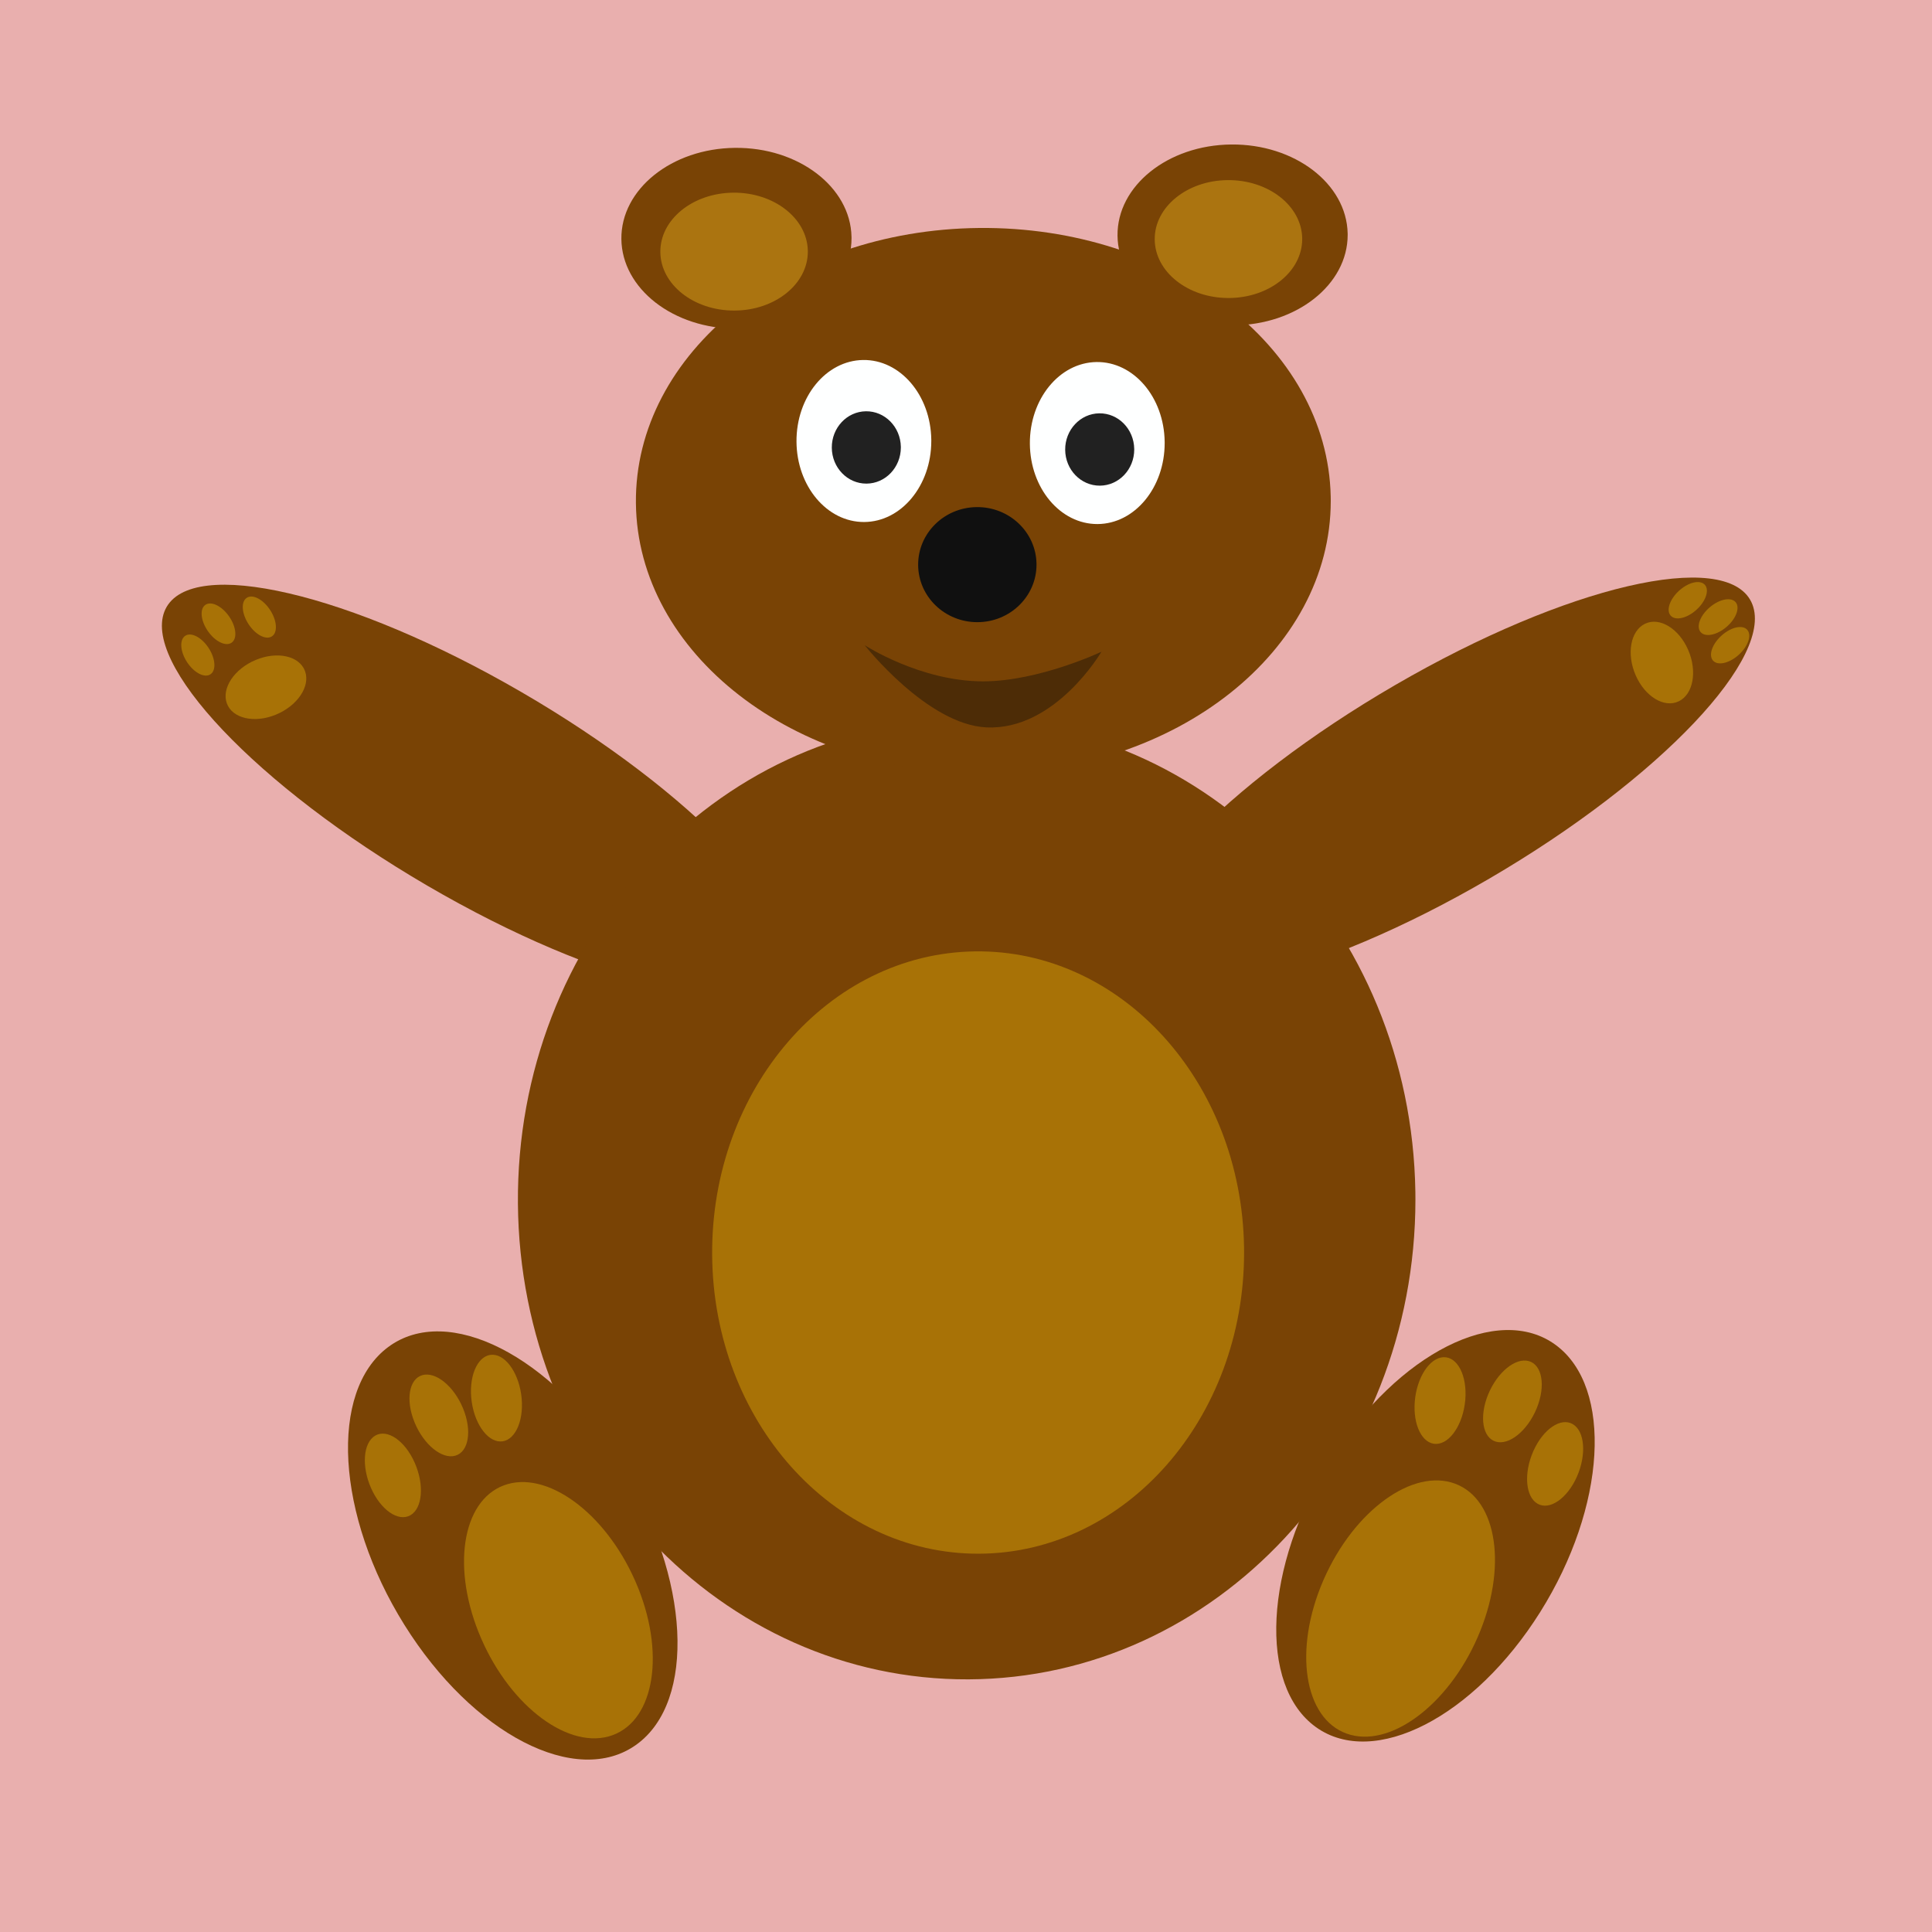
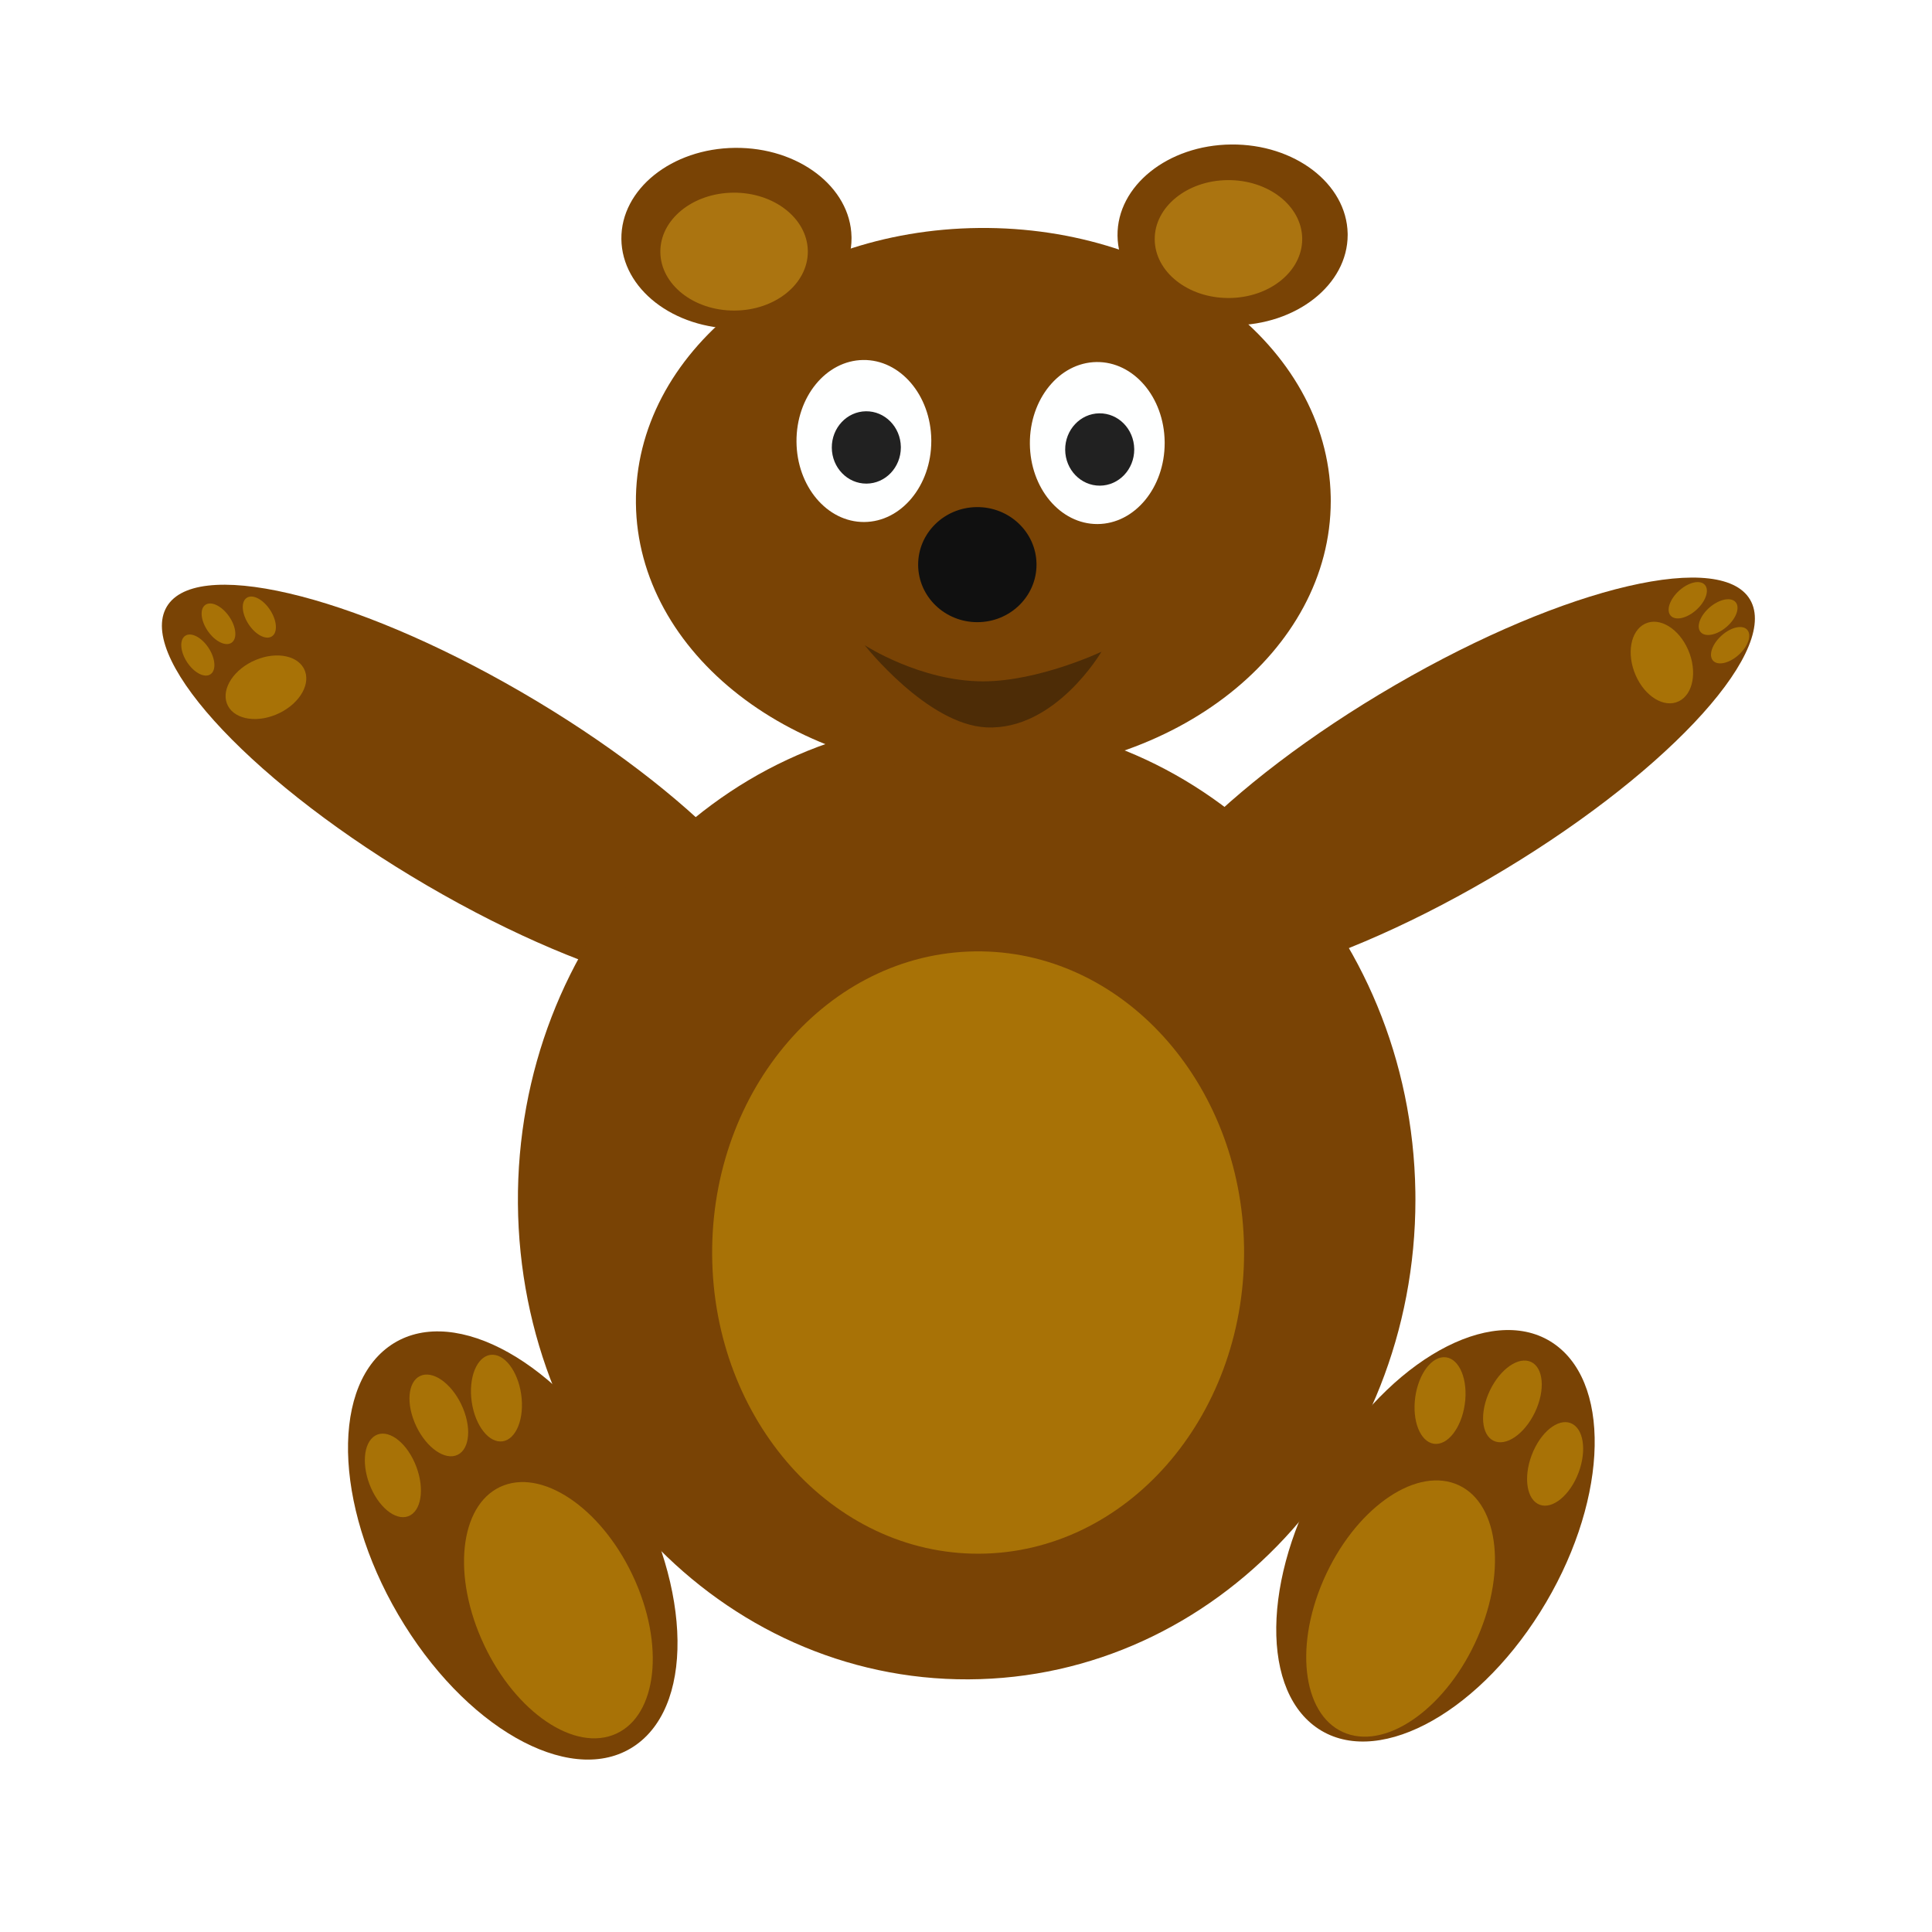
- <svg xmlns="http://www.w3.org/2000/svg" width="520" height="520">
-   <g transform="translate(-139.394 -411.453)">
-     <rect style="fill:#e9afae;fill-opacity:1;stroke:none" width="800" height="520" x="-10.606" y="411.453" />
-     <path style="fill:#794305;fill-opacity:1;stroke:none;stroke-width:1.409;stroke-miterlimit:4;stroke-dasharray:none;stroke-dashoffset:0;stroke-opacity:1" d="M622.063 403.981a96.618 28.92 0 0 1-96.222 28.919 96.618 28.92 0 0 1-97.012-28.681 96.618 28.92 0 0 1 95.425-29.155 96.618 28.92 0 0 1 97.796 28.442" transform="matrix(.86306 .5051 -.46058 .88762 0 0)" />
-     <path style="fill:#794305;fill-opacity:1;stroke:none;stroke-width:1.409;stroke-miterlimit:4;stroke-dasharray:none;stroke-dashoffset:0;stroke-opacity:1" d="M-85.123 804.24a96.618 28.92 0 0 1-96.222 28.918 96.618 28.92 0 0 1-97.012-28.68 96.618 28.92 0 0 1 95.425-29.155 96.618 28.92 0 0 1 97.796 28.441" transform="matrix(-.86306 .5051 .46058 .88762 0 0)" />
-     <path style="fill:#794305;fill-opacity:1;stroke:none;stroke-width:1.374;stroke-miterlimit:4;stroke-dasharray:none;stroke-dashoffset:0;stroke-opacity:1" d="M520.357 734.326A120.785 129.127 0 0 1 400.07 863.452a120.785 129.127 0 0 1-121.277-128.065 120.785 129.127 0 0 1 119.293-130.178A120.785 129.127 0 0 1 520.34 732.205" />
-     <path style="fill:#794305;fill-opacity:1;stroke:none;stroke-width:1.45;stroke-miterlimit:4;stroke-dasharray:none;stroke-dashoffset:0;stroke-opacity:1" d="M-163.253 836.851a36.117 63.096 0 0 1-35.968 63.095 36.117 63.096 0 0 1-36.264-62.577 36.117 63.096 0 0 1 35.67-63.609 36.117 63.096 0 0 1 36.557 62.055" transform="matrix(.81504 -.5794 .52566 .8507 0 0)" />
-     <path style="fill:#794305;fill-opacity:1;stroke:none;stroke-width:1.397;stroke-miterlimit:4;stroke-dasharray:none;stroke-dashoffset:0;stroke-opacity:1" d="M-848.613 370.684a34.839 60.73 0 0 1-34.696 60.73 34.839 60.73 0 0 1-34.98-60.23 34.839 60.73 0 0 1 34.408-61.226 34.839 60.73 0 0 1 35.263 59.729" transform="matrix(-.81657 -.57724 -.5278 .84937 0 0)" />
-     <path style="fill:#794305;fill-opacity:1;stroke:none;stroke-width:1.52;stroke-miterlimit:4;stroke-dasharray:none;stroke-dashoffset:0;stroke-opacity:1" d="M497.569 546.286a93.51 73.477 0 0 1-93.126 73.477 93.51 73.477 0 0 1-93.892-72.873 93.51 73.477 0 0 1 92.355-74.076 93.51 73.477 0 0 1 94.65 72.265" />
-     <path style="fill:#794305;fill-opacity:1;stroke:none;stroke-width:1.5;stroke-miterlimit:4;stroke-dasharray:none;stroke-dashoffset:0;stroke-opacity:1" d="M368.584 475.583a30.973 24.336 0 0 1-30.846 24.336 30.973 24.336 0 0 1-31.1-24.136 30.973 24.336 0 0 1 30.591-24.534 30.973 24.336 0 0 1 31.35 23.935" />
-     <path style="fill:#a87206;fill-opacity:1;stroke:none;stroke-width:1.554;stroke-miterlimit:4;stroke-dasharray:none;stroke-dashoffset:0;stroke-opacity:1" d="M474.242 748.574a71.587 81.06 0 0 1-71.293 81.06 71.587 81.06 0 0 1-71.878-80.394 71.587 81.06 0 0 1 70.702-81.72 71.587 81.06 0 0 1 72.46 79.723" />
-     <path style="fill:#794305;fill-opacity:1;stroke:none;stroke-width:1.5;stroke-miterlimit:4;stroke-dasharray:none;stroke-dashoffset:0;stroke-opacity:1" d="M502.121 474.677a30.973 24.336 0 0 1-30.846 24.336 30.973 24.336 0 0 1-31.1-24.136 30.973 24.336 0 0 1 30.591-24.534 30.973 24.336 0 0 1 31.351 23.934" />
-     <path style="fill:#ab7410;fill-opacity:1;stroke:none;stroke-width:1.626;stroke-miterlimit:4;stroke-dasharray:none;stroke-dashoffset:0;stroke-opacity:1" d="M356.822 479.176a19.848 15.866 0 0 1-19.767 15.866 19.848 15.866 0 0 1-19.93-15.735 19.848 15.866 0 0 1 19.604-15.995 19.848 15.866 0 0 1 20.09 15.604" />
-     <path style="fill:#ab7410;fill-opacity:1;stroke:none;stroke-width:1.626;stroke-miterlimit:4;stroke-dasharray:none;stroke-dashoffset:0;stroke-opacity:1" d="M489.884 475.796a19.848 15.866 0 0 1-19.767 15.866 19.848 15.866 0 0 1-19.93-15.736 19.848 15.866 0 0 1 19.604-15.995 19.848 15.866 0 0 1 20.09 15.604" />
-     <path style="fill:#101010;fill-opacity:1;stroke:none;stroke-width:1.5;stroke-miterlimit:4;stroke-dasharray:none;stroke-dashoffset:0;stroke-opacity:1" d="M418.372 563.424a15.93 15.487 0 0 1-15.864 15.487 15.93 15.487 0 0 1-15.994-15.36 15.93 15.487 0 0 1 15.732-15.612 15.93 15.487 0 0 1 16.124 15.23" />
-     <path style="fill:#feffff;fill-opacity:1;stroke:none;stroke-width:1.46;stroke-miterlimit:4;stroke-dasharray:none;stroke-dashoffset:0;stroke-opacity:1" d="M390.053 530.148a18.142 21.804 0 0 1-18.067 21.804 18.142 21.804 0 0 1-18.215-21.624 18.142 21.804 0 0 1 17.917-21.982 18.142 21.804 0 0 1 18.363 21.444" />
-     <path style="fill:#212121;fill-opacity:1;stroke:none;stroke-width:1.5;stroke-miterlimit:4;stroke-dasharray:none;stroke-dashoffset:0;stroke-opacity:1" d="M381.858 531.884a9.292 9.735 0 0 1-9.253 9.735 9.292 9.735 0 0 1-9.33-9.655 9.292 9.735 0 0 1 9.177-9.814 9.292 9.735 0 0 1 9.405 9.574" />
-     <path style="fill:#feffff;fill-opacity:1;stroke:none;stroke-width:1.46;stroke-miterlimit:4;stroke-dasharray:none;stroke-dashoffset:0;stroke-opacity:1" d="M452.867 530.698a18.142 21.804 0 0 1-18.067 21.804 18.142 21.804 0 0 1-18.215-21.624 18.142 21.804 0 0 1 17.917-21.982 18.142 21.804 0 0 1 18.363 21.444" />
-     <path style="fill:#212121;fill-opacity:1;stroke:none;stroke-width:1.5;stroke-miterlimit:4;stroke-dasharray:none;stroke-dashoffset:0;stroke-opacity:1" d="M444.673 532.434a9.292 9.735 0 0 1-9.254 9.735 9.292 9.735 0 0 1-9.33-9.655 9.292 9.735 0 0 1 9.177-9.813 9.292 9.735 0 0 1 9.405 9.573" />
-     <path style="fill:#a87206;fill-opacity:1;stroke:none;stroke-width:1.745;stroke-miterlimit:4;stroke-dasharray:none;stroke-dashoffset:0;stroke-opacity:1" d="M-44.788 895.044a22.153 36.653 0 0 1-22.062 36.653 22.153 36.653 0 0 1-22.243-36.352 22.153 36.653 0 0 1 21.879-36.951 22.153 36.653 0 0 1 22.423 36.048" transform="matrix(.94305 -.33264 .39419 .91903 0 0)" />
-     <path style="fill:#a87206;fill-opacity:1;stroke:none;stroke-width:1.745;stroke-miterlimit:4;stroke-dasharray:none;stroke-dashoffset:0;stroke-opacity:1" d="M-787.025 625.91a22.153 36.653 0 0 1-22.061 36.653 22.153 36.653 0 0 1-22.243-36.351 22.153 36.653 0 0 1 21.879-36.952 22.153 36.653 0 0 1 22.422 36.049" transform="matrix(-.94305 -.33264 -.39419 .91903 0 0)" />
-     <path style="fill:#a87206;fill-opacity:1;stroke:none;stroke-width:1.593;stroke-miterlimit:4;stroke-dasharray:none;stroke-dashoffset:0;stroke-opacity:1" d="M-92.933 828.992a6.784 11.718 0 0 1-6.756 11.718 6.784 11.718 0 0 1-6.812-11.622 6.784 11.718 0 0 1 6.7-11.814 6.784 11.718 0 0 1 6.867 11.525" transform="matrix(.8712 -.49092 .4005 .9163 0 0)" />
-     <path style="fill:#a87206;fill-opacity:1;stroke:none;stroke-width:1.593;stroke-miterlimit:4;stroke-dasharray:none;stroke-dashoffset:0;stroke-opacity:1" d="M-831.34 430.003a6.784 11.718 0 0 1-6.755 11.719 6.784 11.718 0 0 1-6.812-11.622 6.784 11.718 0 0 1 6.7-11.814 6.784 11.718 0 0 1 6.867 11.525" transform="matrix(-.8712 -.49092 -.4005 .9163 0 0)" />
-     <path style="fill:#a87206;fill-opacity:1;stroke:none;stroke-width:1.593;stroke-miterlimit:4;stroke-dasharray:none;stroke-dashoffset:0;stroke-opacity:1" d="M605.123 798.59a6.784 11.718 0 0 1-6.757 11.718 6.784 11.718 0 0 1-6.812-11.622 6.784 11.718 0 0 1 6.7-11.814 6.784 11.718 0 0 1 6.868 11.525" transform="matrix(.99993 -.01167 -.0893 .996 0 0)" />
-     <path style="fill:#a87206;fill-opacity:1;stroke:none;stroke-width:1.593;stroke-miterlimit:4;stroke-dasharray:none;stroke-dashoffset:0;stroke-opacity:1" d="M818.01 600.702a6.784 11.718 0 0 1-6.757 11.718 6.784 11.718 0 0 1-6.811-11.622 6.784 11.718 0 0 1 6.7-11.814 6.784 11.718 0 0 1 6.867 11.525" transform="matrix(.95755 .28827 -.38343 .92357 0 0)" />
-     <path style="fill:#a87206;fill-opacity:1;stroke:none;stroke-width:1.593;stroke-miterlimit:4;stroke-dasharray:none;stroke-dashoffset:0;stroke-opacity:1" d="M73.135 837.282A6.784 11.718 0 0 1 66.38 849a6.784 11.718 0 0 1-6.812-11.622 6.784 11.718 0 0 1 6.7-11.814 6.784 11.718 0 0 1 6.867 11.525" transform="matrix(-.95755 .28827 .38343 .92357 0 0)" />
-     <path style="fill:#a87206;fill-opacity:1;stroke:none;stroke-width:1.593;stroke-miterlimit:4;stroke-dasharray:none;stroke-dashoffset:0;stroke-opacity:1" d="M-195.829 788.545a6.784 11.718 0 0 1-6.756 11.718 6.784 11.718 0 0 1-6.812-11.622 6.784 11.718 0 0 1 6.7-11.813 6.784 11.718 0 0 1 6.867 11.525" transform="matrix(-.99993 -.01167 .0893 .996 0 0)" />
-     <path style="fill:#4d2c06;fill-opacity:1;stroke:none;stroke-width:1px;stroke-linecap:butt;stroke-linejoin:miter;stroke-opacity:1" d="M372.124 585.106s16.832 21.366 32.743 22.123c18.584.885 30.974-20.354 30.974-20.354s-16.814 7.965-31.859 7.965c-16.907 0-31.858-9.734-31.858-9.734z" />
-     <path style="fill:#a87206;fill-opacity:1;stroke:none;stroke-width:1.715;stroke-miterlimit:4;stroke-dasharray:none;stroke-dashoffset:0;stroke-opacity:1" d="M-155.677 597.699a3.472 6.195 0 0 1-3.459 6.194 3.472 6.195 0 0 1-3.486-6.143 3.472 6.195 0 0 1 3.43-6.245 3.472 6.195 0 0 1 3.514 6.092" transform="rotate(-33.057)" />
-     <path style="fill:#a87206;fill-opacity:1;stroke:none;stroke-width:1.715;stroke-miterlimit:4;stroke-dasharray:none;stroke-dashoffset:0;stroke-opacity:1" d="M-163.632 589.063a3.472 6.195 0 0 1-3.458 6.195 3.472 6.195 0 0 1-3.487-6.144 3.472 6.195 0 0 1 3.43-6.245 3.472 6.195 0 0 1 3.514 6.092" transform="rotate(-34.724)" />
-     <path style="fill:#a87206;fill-opacity:1;stroke:none;stroke-width:1.715;stroke-miterlimit:4;stroke-dasharray:none;stroke-dashoffset:0;stroke-opacity:1" d="M-136.135 598.186a3.472 6.195 0 0 1-3.458 6.195 3.472 6.195 0 0 1-3.486-6.144 3.472 6.195 0 0 1 3.43-6.245 3.472 6.195 0 0 1 3.514 6.093" transform="rotate(-33.048)" />
-     <path style="fill:#a87206;fill-opacity:1;stroke:none;stroke-width:1.715;stroke-miterlimit:4;stroke-dasharray:none;stroke-dashoffset:0;stroke-opacity:1" d="M-836.385-55.609a3.472 6.195 0 0 1-3.458 6.195 3.472 6.195 0 0 1-3.487-6.144 3.472 6.195 0 0 1 3.43-6.245 3.472 6.195 0 0 1 3.515 6.092" transform="matrix(-.67136 -.74113 -.74113 .67136 0 0)" />
-     <path style="fill:#a87206;fill-opacity:1;stroke:none;stroke-width:1.715;stroke-miterlimit:4;stroke-dasharray:none;stroke-dashoffset:0;stroke-opacity:1" d="M-826.565-82.473a3.472 6.195 0 0 1-3.459 6.195 3.472 6.195 0 0 1-3.486-6.144 3.472 6.195 0 0 1 3.43-6.245 3.472 6.195 0 0 1 3.514 6.092" transform="matrix(-.64951 -.76035 -.76035 .64951 0 0)" />
-     <path style="fill:#a87206;fill-opacity:1;stroke:none;stroke-width:1.715;stroke-miterlimit:4;stroke-dasharray:none;stroke-dashoffset:0;stroke-opacity:1" d="M-819.77-55.153a3.472 6.195 0 0 1-3.459 6.195 3.472 6.195 0 0 1-3.486-6.144 3.472 6.195 0 0 1 3.43-6.245 3.472 6.195 0 0 1 3.514 6.093" transform="matrix(-.67148 -.74102 -.74102 .67148 0 0)" />
-     <path style="fill:#a87206;fill-opacity:1;stroke:none;stroke-width:1.679;stroke-miterlimit:4;stroke-dasharray:none;stroke-dashoffset:0;stroke-opacity:1" d="M10.967 632.621a11.378 7.852 0 0 1-11.331 7.852 11.378 7.852 0 0 1-11.424-7.787A11.378 7.852 0 0 1-.551 624.77a11.378 7.852 0 0 1 11.517 7.722" transform="matrix(.92612 -.37722 .33409 .94254 0 0)" />
-     <path style="fill:#a87206;fill-opacity:1;stroke:none;stroke-width:1.679;stroke-miterlimit:4;stroke-dasharray:none;stroke-dashoffset:0;stroke-opacity:1" d="M-779.136-298.114a11.378 7.852 0 0 1-11.331 7.852 11.378 7.852 0 0 1-11.425-7.787 11.378 7.852 0 0 1 11.238-7.916 11.378 7.852 0 0 1 11.516 7.722" transform="matrix(-.40473 -.91444 -.89479 .44649 0 0)" />
+ <svg xmlns="http://www.w3.org/2000/svg" width="520" height="520" version="1.1" id="svg4912">
+   <g transform="translate(-139.394 -411.453)" id="g4910">
+     <path style="fill:#794305;fill-opacity:1;stroke:none;stroke-width:1.409;stroke-miterlimit:4;stroke-dasharray:none;stroke-dashoffset:0;stroke-opacity:1" d="M622.063 403.981a96.618 28.92 0 0 1-96.222 28.919 96.618 28.92 0 0 1-97.012-28.681 96.618 28.92 0 0 1 95.425-29.155 96.618 28.92 0 0 1 97.796 28.442" transform="matrix(.86306 .5051 -.46058 .88762 0 0)" id="path4844" />
+     <path style="fill:#794305;fill-opacity:1;stroke:none;stroke-width:1.409;stroke-miterlimit:4;stroke-dasharray:none;stroke-dashoffset:0;stroke-opacity:1" d="M-85.123 804.24a96.618 28.92 0 0 1-96.222 28.918 96.618 28.92 0 0 1-97.012-28.68 96.618 28.92 0 0 1 95.425-29.155 96.618 28.92 0 0 1 97.796 28.441" transform="matrix(-.86306 .5051 .46058 .88762 0 0)" id="path4846" />
+     <path style="fill:#794305;fill-opacity:1;stroke:none;stroke-width:1.374;stroke-miterlimit:4;stroke-dasharray:none;stroke-dashoffset:0;stroke-opacity:1" d="M520.357 734.326A120.785 129.127 0 0 1 400.07 863.452a120.785 129.127 0 0 1-121.277-128.065 120.785 129.127 0 0 1 119.293-130.178A120.785 129.127 0 0 1 520.34 732.205" id="path4848" />
+     <path style="fill:#794305;fill-opacity:1;stroke:none;stroke-width:1.45;stroke-miterlimit:4;stroke-dasharray:none;stroke-dashoffset:0;stroke-opacity:1" d="M-163.253 836.851a36.117 63.096 0 0 1-35.968 63.095 36.117 63.096 0 0 1-36.264-62.577 36.117 63.096 0 0 1 35.67-63.609 36.117 63.096 0 0 1 36.557 62.055" transform="matrix(.81504 -.5794 .52566 .8507 0 0)" id="path4850" />
+     <path style="fill:#794305;fill-opacity:1;stroke:none;stroke-width:1.397;stroke-miterlimit:4;stroke-dasharray:none;stroke-dashoffset:0;stroke-opacity:1" d="M-848.613 370.684a34.839 60.73 0 0 1-34.696 60.73 34.839 60.73 0 0 1-34.98-60.23 34.839 60.73 0 0 1 34.408-61.226 34.839 60.73 0 0 1 35.263 59.729" transform="matrix(-.81657 -.57724 -.5278 .84937 0 0)" id="path4852" />
+     <path style="fill:#794305;fill-opacity:1;stroke:none;stroke-width:1.52;stroke-miterlimit:4;stroke-dasharray:none;stroke-dashoffset:0;stroke-opacity:1" d="M497.569 546.286a93.51 73.477 0 0 1-93.126 73.477 93.51 73.477 0 0 1-93.892-72.873 93.51 73.477 0 0 1 92.355-74.076 93.51 73.477 0 0 1 94.65 72.265" id="path4854" />
+     <path style="fill:#794305;fill-opacity:1;stroke:none;stroke-width:1.5;stroke-miterlimit:4;stroke-dasharray:none;stroke-dashoffset:0;stroke-opacity:1" d="M368.584 475.583a30.973 24.336 0 0 1-30.846 24.336 30.973 24.336 0 0 1-31.1-24.136 30.973 24.336 0 0 1 30.591-24.534 30.973 24.336 0 0 1 31.35 23.935" id="path4856" />
+     <path style="fill:#a87206;fill-opacity:1;stroke:none;stroke-width:1.554;stroke-miterlimit:4;stroke-dasharray:none;stroke-dashoffset:0;stroke-opacity:1" d="M474.242 748.574a71.587 81.06 0 0 1-71.293 81.06 71.587 81.06 0 0 1-71.878-80.394 71.587 81.06 0 0 1 70.702-81.72 71.587 81.06 0 0 1 72.46 79.723" id="path4858" />
+     <path style="fill:#794305;fill-opacity:1;stroke:none;stroke-width:1.5;stroke-miterlimit:4;stroke-dasharray:none;stroke-dashoffset:0;stroke-opacity:1" d="M502.121 474.677a30.973 24.336 0 0 1-30.846 24.336 30.973 24.336 0 0 1-31.1-24.136 30.973 24.336 0 0 1 30.591-24.534 30.973 24.336 0 0 1 31.351 23.934" id="path4860" />
+     <path style="fill:#ab7410;fill-opacity:1;stroke:none;stroke-width:1.626;stroke-miterlimit:4;stroke-dasharray:none;stroke-dashoffset:0;stroke-opacity:1" d="M356.822 479.176a19.848 15.866 0 0 1-19.767 15.866 19.848 15.866 0 0 1-19.93-15.735 19.848 15.866 0 0 1 19.604-15.995 19.848 15.866 0 0 1 20.09 15.604" id="path4862" />
+     <path style="fill:#ab7410;fill-opacity:1;stroke:none;stroke-width:1.626;stroke-miterlimit:4;stroke-dasharray:none;stroke-dashoffset:0;stroke-opacity:1" d="M489.884 475.796a19.848 15.866 0 0 1-19.767 15.866 19.848 15.866 0 0 1-19.93-15.736 19.848 15.866 0 0 1 19.604-15.995 19.848 15.866 0 0 1 20.09 15.604" id="path4864" />
+     <path style="fill:#101010;fill-opacity:1;stroke:none;stroke-width:1.5;stroke-miterlimit:4;stroke-dasharray:none;stroke-dashoffset:0;stroke-opacity:1" d="M418.372 563.424a15.93 15.487 0 0 1-15.864 15.487 15.93 15.487 0 0 1-15.994-15.36 15.93 15.487 0 0 1 15.732-15.612 15.93 15.487 0 0 1 16.124 15.23" id="path4866" />
+     <path style="fill:#feffff;fill-opacity:1;stroke:none;stroke-width:1.46;stroke-miterlimit:4;stroke-dasharray:none;stroke-dashoffset:0;stroke-opacity:1" d="M390.053 530.148a18.142 21.804 0 0 1-18.067 21.804 18.142 21.804 0 0 1-18.215-21.624 18.142 21.804 0 0 1 17.917-21.982 18.142 21.804 0 0 1 18.363 21.444" id="path4868" />
+     <path style="fill:#212121;fill-opacity:1;stroke:none;stroke-width:1.5;stroke-miterlimit:4;stroke-dasharray:none;stroke-dashoffset:0;stroke-opacity:1" d="M381.858 531.884a9.292 9.735 0 0 1-9.253 9.735 9.292 9.735 0 0 1-9.33-9.655 9.292 9.735 0 0 1 9.177-9.814 9.292 9.735 0 0 1 9.405 9.574" id="path4870" />
+     <path style="fill:#feffff;fill-opacity:1;stroke:none;stroke-width:1.46;stroke-miterlimit:4;stroke-dasharray:none;stroke-dashoffset:0;stroke-opacity:1" d="M452.867 530.698a18.142 21.804 0 0 1-18.067 21.804 18.142 21.804 0 0 1-18.215-21.624 18.142 21.804 0 0 1 17.917-21.982 18.142 21.804 0 0 1 18.363 21.444" id="path4872" />
+     <path style="fill:#212121;fill-opacity:1;stroke:none;stroke-width:1.5;stroke-miterlimit:4;stroke-dasharray:none;stroke-dashoffset:0;stroke-opacity:1" d="M444.673 532.434a9.292 9.735 0 0 1-9.254 9.735 9.292 9.735 0 0 1-9.33-9.655 9.292 9.735 0 0 1 9.177-9.813 9.292 9.735 0 0 1 9.405 9.573" id="path4874" />
+     <path style="fill:#a87206;fill-opacity:1;stroke:none;stroke-width:1.745;stroke-miterlimit:4;stroke-dasharray:none;stroke-dashoffset:0;stroke-opacity:1" d="M-44.788 895.044a22.153 36.653 0 0 1-22.062 36.653 22.153 36.653 0 0 1-22.243-36.352 22.153 36.653 0 0 1 21.879-36.951 22.153 36.653 0 0 1 22.423 36.048" transform="matrix(.94305 -.33264 .39419 .91903 0 0)" id="path4876" />
+     <path style="fill:#a87206;fill-opacity:1;stroke:none;stroke-width:1.745;stroke-miterlimit:4;stroke-dasharray:none;stroke-dashoffset:0;stroke-opacity:1" d="M-787.025 625.91a22.153 36.653 0 0 1-22.061 36.653 22.153 36.653 0 0 1-22.243-36.351 22.153 36.653 0 0 1 21.879-36.952 22.153 36.653 0 0 1 22.422 36.049" transform="matrix(-.94305 -.33264 -.39419 .91903 0 0)" id="path4878" />
+     <path style="fill:#a87206;fill-opacity:1;stroke:none;stroke-width:1.593;stroke-miterlimit:4;stroke-dasharray:none;stroke-dashoffset:0;stroke-opacity:1" d="M-92.933 828.992a6.784 11.718 0 0 1-6.756 11.718 6.784 11.718 0 0 1-6.812-11.622 6.784 11.718 0 0 1 6.7-11.814 6.784 11.718 0 0 1 6.867 11.525" transform="matrix(.8712 -.49092 .4005 .9163 0 0)" id="path4880" />
+     <path style="fill:#a87206;fill-opacity:1;stroke:none;stroke-width:1.593;stroke-miterlimit:4;stroke-dasharray:none;stroke-dashoffset:0;stroke-opacity:1" d="M-831.34 430.003a6.784 11.718 0 0 1-6.755 11.719 6.784 11.718 0 0 1-6.812-11.622 6.784 11.718 0 0 1 6.7-11.814 6.784 11.718 0 0 1 6.867 11.525" transform="matrix(-.8712 -.49092 -.4005 .9163 0 0)" id="path4882" />
+     <path style="fill:#a87206;fill-opacity:1;stroke:none;stroke-width:1.593;stroke-miterlimit:4;stroke-dasharray:none;stroke-dashoffset:0;stroke-opacity:1" d="M605.123 798.59a6.784 11.718 0 0 1-6.757 11.718 6.784 11.718 0 0 1-6.812-11.622 6.784 11.718 0 0 1 6.7-11.814 6.784 11.718 0 0 1 6.868 11.525" transform="matrix(.99993 -.01167 -.0893 .996 0 0)" id="path4884" />
+     <path style="fill:#a87206;fill-opacity:1;stroke:none;stroke-width:1.593;stroke-miterlimit:4;stroke-dasharray:none;stroke-dashoffset:0;stroke-opacity:1" d="M818.01 600.702a6.784 11.718 0 0 1-6.757 11.718 6.784 11.718 0 0 1-6.811-11.622 6.784 11.718 0 0 1 6.7-11.814 6.784 11.718 0 0 1 6.867 11.525" transform="matrix(.95755 .28827 -.38343 .92357 0 0)" id="path4886" />
+     <path style="fill:#a87206;fill-opacity:1;stroke:none;stroke-width:1.593;stroke-miterlimit:4;stroke-dasharray:none;stroke-dashoffset:0;stroke-opacity:1" d="M73.135 837.282A6.784 11.718 0 0 1 66.38 849a6.784 11.718 0 0 1-6.812-11.622 6.784 11.718 0 0 1 6.7-11.814 6.784 11.718 0 0 1 6.867 11.525" transform="matrix(-.95755 .28827 .38343 .92357 0 0)" id="path4888" />
+     <path style="fill:#a87206;fill-opacity:1;stroke:none;stroke-width:1.593;stroke-miterlimit:4;stroke-dasharray:none;stroke-dashoffset:0;stroke-opacity:1" d="M-195.829 788.545a6.784 11.718 0 0 1-6.756 11.718 6.784 11.718 0 0 1-6.812-11.622 6.784 11.718 0 0 1 6.7-11.813 6.784 11.718 0 0 1 6.867 11.525" transform="matrix(-.99993 -.01167 .0893 .996 0 0)" id="path4890" />
+     <path style="fill:#4d2c06;fill-opacity:1;stroke:none;stroke-width:1px;stroke-linecap:butt;stroke-linejoin:miter;stroke-opacity:1" d="M372.124 585.106s16.832 21.366 32.743 22.123c18.584.885 30.974-20.354 30.974-20.354s-16.814 7.965-31.859 7.965c-16.907 0-31.858-9.734-31.858-9.734z" id="path4892" />
+     <path style="fill:#a87206;fill-opacity:1;stroke:none;stroke-width:1.715;stroke-miterlimit:4;stroke-dasharray:none;stroke-dashoffset:0;stroke-opacity:1" d="M-155.677 597.699a3.472 6.195 0 0 1-3.459 6.194 3.472 6.195 0 0 1-3.486-6.143 3.472 6.195 0 0 1 3.43-6.245 3.472 6.195 0 0 1 3.514 6.092" transform="rotate(-33.057)" id="path4894" />
+     <path style="fill:#a87206;fill-opacity:1;stroke:none;stroke-width:1.715;stroke-miterlimit:4;stroke-dasharray:none;stroke-dashoffset:0;stroke-opacity:1" d="M-163.632 589.063a3.472 6.195 0 0 1-3.458 6.195 3.472 6.195 0 0 1-3.487-6.144 3.472 6.195 0 0 1 3.43-6.245 3.472 6.195 0 0 1 3.514 6.092" transform="rotate(-34.724)" id="path4896" />
+     <path style="fill:#a87206;fill-opacity:1;stroke:none;stroke-width:1.715;stroke-miterlimit:4;stroke-dasharray:none;stroke-dashoffset:0;stroke-opacity:1" d="M-136.135 598.186a3.472 6.195 0 0 1-3.458 6.195 3.472 6.195 0 0 1-3.486-6.144 3.472 6.195 0 0 1 3.43-6.245 3.472 6.195 0 0 1 3.514 6.093" transform="rotate(-33.048)" id="path4898" />
+     <path style="fill:#a87206;fill-opacity:1;stroke:none;stroke-width:1.715;stroke-miterlimit:4;stroke-dasharray:none;stroke-dashoffset:0;stroke-opacity:1" d="M-836.385-55.609a3.472 6.195 0 0 1-3.458 6.195 3.472 6.195 0 0 1-3.487-6.144 3.472 6.195 0 0 1 3.43-6.245 3.472 6.195 0 0 1 3.515 6.092" transform="scale(-1 1) rotate(-47.828)" id="path4900" />
+     <path style="fill:#a87206;fill-opacity:1;stroke:none;stroke-width:1.715;stroke-miterlimit:4;stroke-dasharray:none;stroke-dashoffset:0;stroke-opacity:1" d="M-826.565-82.473a3.472 6.195 0 0 1-3.459 6.195 3.472 6.195 0 0 1-3.486-6.144 3.472 6.195 0 0 1 3.43-6.245 3.472 6.195 0 0 1 3.514 6.092" transform="scale(-1 1) rotate(-49.495)" id="path4902" />
+     <path style="fill:#a87206;fill-opacity:1;stroke:none;stroke-width:1.715;stroke-miterlimit:4;stroke-dasharray:none;stroke-dashoffset:0;stroke-opacity:1" d="M-819.77-55.153a3.472 6.195 0 0 1-3.459 6.195 3.472 6.195 0 0 1-3.486-6.144 3.472 6.195 0 0 1 3.43-6.245 3.472 6.195 0 0 1 3.514 6.093" transform="scale(-1 1) rotate(-47.819)" id="path4904" />
+     <path style="fill:#a87206;fill-opacity:1;stroke:none;stroke-width:1.679;stroke-miterlimit:4;stroke-dasharray:none;stroke-dashoffset:0;stroke-opacity:1" d="M10.967 632.621a11.378 7.852 0 0 1-11.331 7.852 11.378 7.852 0 0 1-11.424-7.787A11.378 7.852 0 0 1-.551 624.77a11.378 7.852 0 0 1 11.517 7.722" transform="matrix(.92612 -.37722 .33409 .94254 0 0)" id="path4906" />
+     <path style="fill:#a87206;fill-opacity:1;stroke:none;stroke-width:1.679;stroke-miterlimit:4;stroke-dasharray:none;stroke-dashoffset:0;stroke-opacity:1" d="M-779.136-298.114a11.378 7.852 0 0 1-11.331 7.852 11.378 7.852 0 0 1-11.425-7.787 11.378 7.852 0 0 1 11.238-7.916 11.378 7.852 0 0 1 11.516 7.722" transform="matrix(-.40473 -.91444 -.89479 .44649 0 0)" id="path4908" />
  </g>
</svg>
